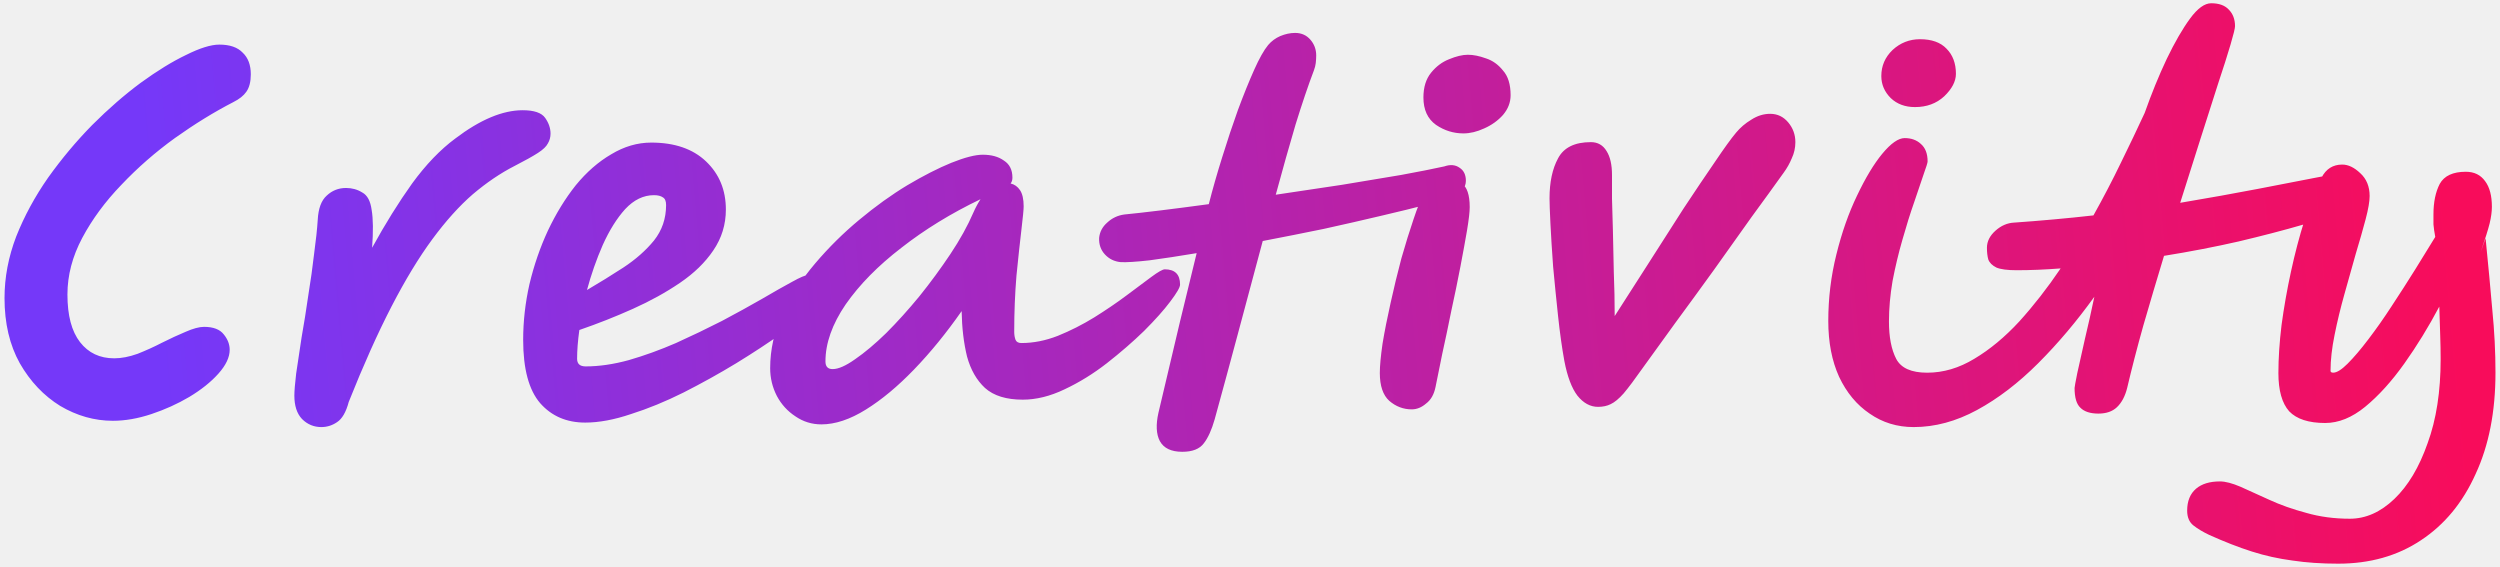
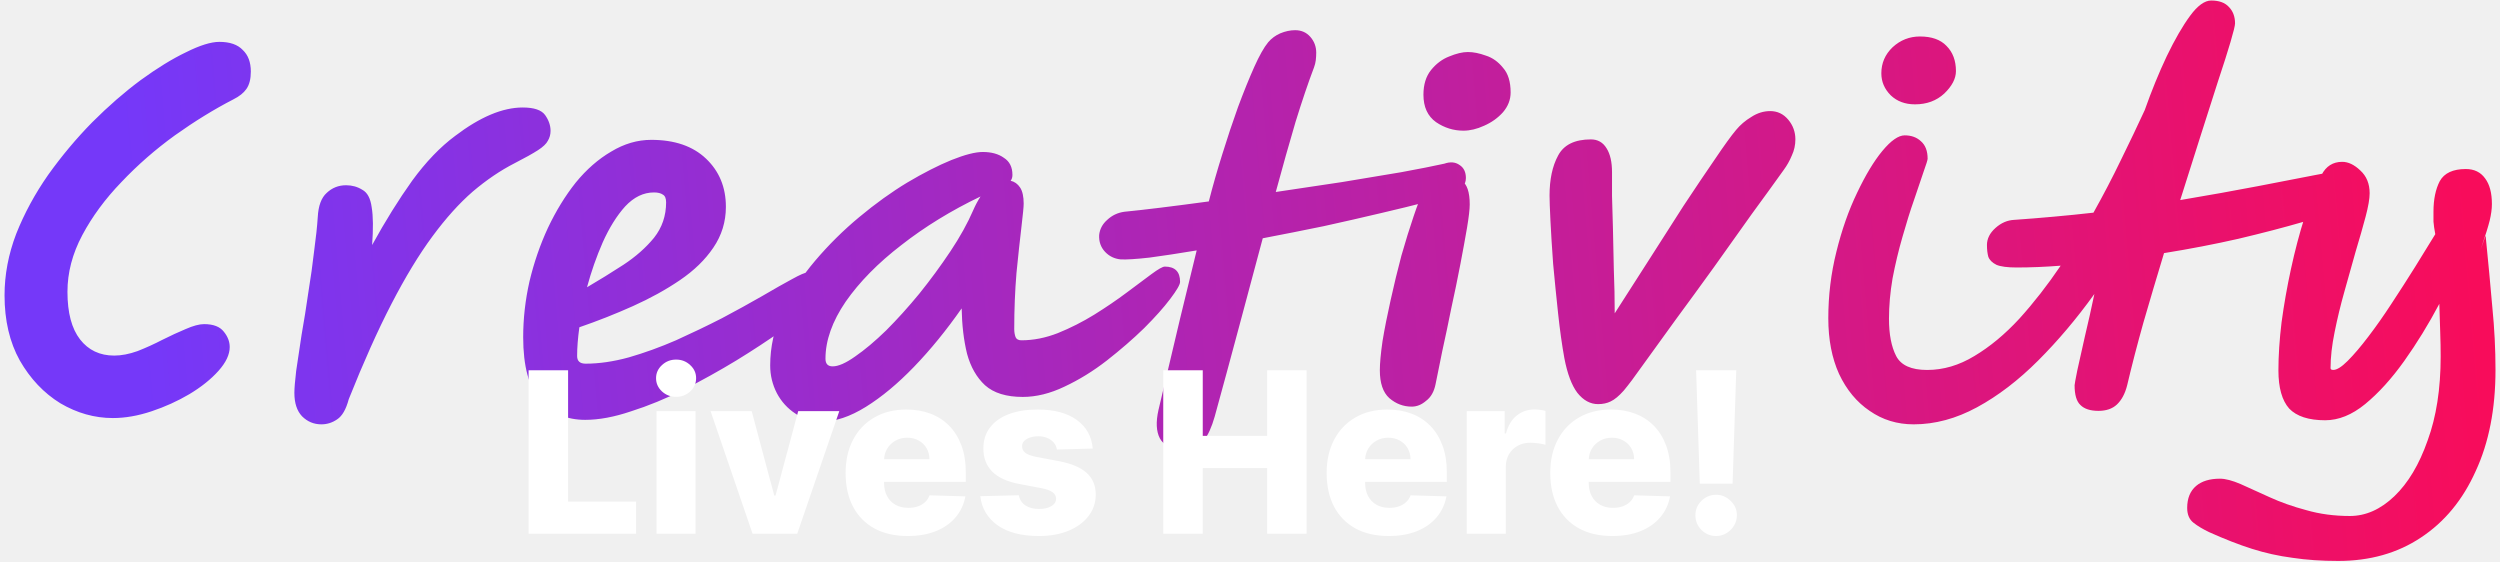
- <svg xmlns="http://www.w3.org/2000/svg" width="534" height="121" viewBox="0 0 534 121" fill="none">
-   <path d="M43.589 69.816C45.573 69.816 46.981 70.36 47.813 71.448C48.645 72.472 49.061 73.56 49.061 74.712C49.061 76.312 48.261 78.008 46.661 79.8C45.061 81.592 42.981 83.256 40.421 84.792C37.925 86.264 35.237 87.48 32.357 88.44C29.477 89.4 26.725 89.88 24.101 89.88C20.197 89.88 16.453 88.824 12.869 86.712C9.349 84.536 6.469 81.496 4.229 77.592C2.053 73.688 0.965 69.048 0.965 63.672C0.965 59.256 1.797 54.872 3.461 50.52C5.189 46.168 7.461 41.976 10.277 37.944C13.157 33.912 16.293 30.168 19.685 26.712C23.141 23.256 26.597 20.248 30.053 17.688C33.573 15.128 36.805 13.144 39.749 11.736C42.693 10.264 45.061 9.528 46.853 9.528C49.093 9.528 50.757 10.104 51.845 11.256C52.997 12.344 53.573 13.88 53.573 15.864C53.573 17.464 53.253 18.712 52.613 19.608C52.037 20.44 51.109 21.176 49.829 21.816C45.733 23.928 41.573 26.488 37.349 29.496C33.189 32.504 29.381 35.832 25.925 39.48C22.469 43.064 19.685 46.84 17.573 50.808C15.461 54.776 14.405 58.808 14.405 62.904C14.405 67.384 15.301 70.776 17.093 73.08C18.885 75.384 21.317 76.536 24.389 76.536C25.925 76.536 27.589 76.216 29.381 75.576C31.173 74.872 32.933 74.072 34.661 73.176C36.453 72.28 38.117 71.512 39.653 70.872C41.253 70.168 42.565 69.816 43.589 69.816ZM68.635 91.224C67.035 91.224 65.659 90.648 64.507 89.496C63.419 88.344 62.875 86.68 62.875 84.504C62.875 83.544 63.003 81.976 63.259 79.8C63.579 77.56 63.963 75 64.411 72.12C64.923 69.24 65.403 66.232 65.851 63.096C66.363 59.96 66.779 56.984 67.099 54.168C67.483 51.352 67.739 48.952 67.867 46.968C67.995 44.536 68.635 42.808 69.787 41.784C70.939 40.696 72.315 40.152 73.915 40.152C75.195 40.152 76.347 40.472 77.371 41.112C78.459 41.688 79.131 42.936 79.387 44.856C79.707 46.712 79.739 49.4 79.483 52.92C82.299 47.8 85.147 43.224 88.027 39.192C90.971 35.16 94.043 31.96 97.243 29.592C102.555 25.56 107.355 23.544 111.643 23.544C114.075 23.544 115.675 24.088 116.443 25.176C117.211 26.264 117.595 27.384 117.595 28.536C117.595 29.304 117.403 30.008 117.019 30.648C116.699 31.288 115.995 31.96 114.907 32.664C113.819 33.368 112.155 34.296 109.915 35.448C106.907 36.984 103.931 39 100.987 41.496C98.107 43.992 95.227 47.192 92.347 51.096C89.467 55 86.555 59.8 83.611 65.496C80.667 71.192 77.627 77.976 74.491 85.848C73.915 88.024 73.083 89.464 71.995 90.168C70.971 90.872 69.851 91.224 68.635 91.224ZM124.997 90.264C121.029 90.264 117.829 88.888 115.397 86.136C112.965 83.32 111.749 78.808 111.749 72.6C111.749 68.632 112.197 64.664 113.093 60.696C114.053 56.664 115.365 52.856 117.029 49.272C118.757 45.624 120.741 42.392 122.981 39.576C125.285 36.76 127.813 34.552 130.565 32.952C133.317 31.288 136.165 30.456 139.109 30.456C144.101 30.456 148.005 31.8 150.821 34.488C153.637 37.176 155.045 40.6 155.045 44.76C155.045 47.96 154.149 50.872 152.357 53.496C150.629 56.056 148.261 58.36 145.253 60.408C142.245 62.456 138.885 64.312 135.173 65.976C131.461 67.64 127.653 69.144 123.749 70.488C123.429 72.792 123.269 74.84 123.269 76.632C123.269 77.72 123.877 78.264 125.093 78.264C127.973 78.264 131.045 77.816 134.309 76.92C137.637 75.96 140.997 74.744 144.389 73.272C147.781 71.736 151.045 70.168 154.181 68.568C157.317 66.904 160.165 65.336 162.725 63.864C165.349 62.328 167.493 61.112 169.157 60.216C170.885 59.256 172.005 58.776 172.517 58.776C173.925 58.776 174.949 59.192 175.589 60.024C176.229 60.856 176.549 61.752 176.549 62.712C176.549 63.16 175.685 64.152 173.957 65.688C172.293 67.224 169.989 69.048 167.045 71.16C164.165 73.208 160.901 75.352 157.253 77.592C153.669 79.768 149.925 81.848 146.021 83.832C142.181 85.752 138.437 87.288 134.789 88.44C131.205 89.656 127.941 90.264 124.997 90.264ZM125.381 61.944C128.005 60.408 130.597 58.808 133.157 57.144C135.781 55.416 137.957 53.496 139.685 51.384C141.413 49.208 142.277 46.68 142.277 43.8C142.277 42.968 142.053 42.424 141.605 42.168C141.157 41.848 140.517 41.688 139.685 41.688C137.445 41.688 135.397 42.68 133.541 44.664C131.749 46.648 130.149 49.208 128.741 52.344C127.397 55.416 126.277 58.616 125.381 61.944ZM175.453 90.648C173.405 90.648 171.549 90.072 169.885 88.92C168.221 87.832 166.909 86.392 165.949 84.6C164.989 82.744 164.509 80.76 164.509 78.648C164.509 74.68 165.373 70.808 167.101 67.032C168.893 63.256 171.229 59.672 174.109 56.28C176.989 52.888 180.125 49.784 183.517 46.968C186.973 44.088 190.397 41.624 193.789 39.576C197.245 37.528 200.381 35.928 203.197 34.776C206.077 33.624 208.317 33.048 209.917 33.048C211.773 33.048 213.277 33.464 214.429 34.296C215.645 35.064 216.253 36.28 216.253 37.944C216.253 38.456 216.125 38.872 215.869 39.192C216.701 39.384 217.373 39.864 217.885 40.632C218.397 41.4 218.653 42.552 218.653 44.088C218.653 44.728 218.493 46.392 218.173 49.08C217.853 51.768 217.501 55.032 217.117 58.872C216.797 62.712 216.637 66.712 216.637 70.872C216.637 71.512 216.733 72.088 216.925 72.6C217.117 73.048 217.533 73.272 218.173 73.272C220.733 73.272 223.325 72.76 225.949 71.736C228.637 70.648 231.229 69.336 233.725 67.8C236.285 66.2 238.589 64.632 240.637 63.096C242.749 61.496 244.509 60.184 245.917 59.16C247.389 58.072 248.349 57.528 248.797 57.528C250.973 57.528 252.061 58.616 252.061 60.792C252.061 61.368 251.357 62.584 249.949 64.44C248.605 66.232 246.749 68.312 244.381 70.68C242.013 72.984 239.357 75.288 236.413 77.592C233.533 79.832 230.525 81.688 227.389 83.16C224.317 84.632 221.341 85.368 218.461 85.368C214.941 85.368 212.253 84.536 210.397 82.872C208.605 81.208 207.325 78.968 206.557 76.152C205.853 73.272 205.469 70.04 205.405 66.456C202.141 71.128 198.749 75.288 195.229 78.936C191.773 82.52 188.349 85.368 184.957 87.48C181.565 89.592 178.397 90.648 175.453 90.648ZM209.437 42.552C203.165 45.56 197.533 49.016 192.541 52.92C187.549 56.76 183.581 60.792 180.637 65.016C177.757 69.24 176.317 73.304 176.317 77.208C176.317 78.296 176.829 78.84 177.853 78.84C179.069 78.84 180.669 78.136 182.653 76.728C184.701 75.32 186.909 73.464 189.277 71.16C191.645 68.792 194.013 66.168 196.381 63.288C198.749 60.344 200.957 57.336 203.005 54.264C205.053 51.192 206.685 48.248 207.901 45.432C208.349 44.408 208.861 43.448 209.437 42.552ZM313.111 38.616C313.111 39.384 312.855 40.056 312.343 40.632C311.831 41.208 311.191 41.656 310.423 41.976C309.335 42.424 307.447 43 304.759 43.704C302.071 44.408 298.807 45.208 294.967 46.104C291.191 47 287.127 47.928 282.775 48.888C278.423 49.784 274.071 50.648 269.719 51.48C268.055 57.624 266.359 63.96 264.631 70.488C262.903 76.952 261.175 83.32 259.447 89.592C258.807 91.832 258.039 93.528 257.143 94.68C256.247 95.896 254.711 96.504 252.535 96.504C250.167 96.504 248.567 95.736 247.735 94.2C246.967 92.728 246.871 90.712 247.447 88.152C249.111 81.176 250.647 74.68 252.055 68.664C253.527 62.648 254.711 57.784 255.607 54.072C251.767 54.712 248.407 55.224 245.527 55.608C242.647 55.928 240.599 56.056 239.383 55.992C238.039 55.864 236.919 55.32 236.023 54.36C235.127 53.4 234.711 52.216 234.775 50.808C234.903 49.528 235.479 48.44 236.503 47.544C237.527 46.584 238.743 46.008 240.151 45.816C242.135 45.624 244.695 45.336 247.831 44.952C250.967 44.568 254.423 44.12 258.199 43.608C259.031 40.344 259.991 36.984 261.079 33.528C262.167 30.008 263.287 26.648 264.439 23.448C265.655 20.184 266.807 17.336 267.895 14.904C268.983 12.472 269.975 10.712 270.871 9.624C271.575 8.792 272.439 8.152 273.463 7.704C274.551 7.256 275.607 7.032 276.631 7.032C277.975 7.032 279.063 7.512 279.895 8.472C280.727 9.432 281.143 10.552 281.143 11.832C281.143 12.344 281.111 12.888 281.047 13.464C280.983 13.976 280.855 14.488 280.663 15C279.447 18.2 278.135 22.072 276.727 26.616C275.383 31.16 273.975 36.152 272.503 41.592C277.303 40.888 282.007 40.184 286.615 39.48C291.287 38.712 295.511 38.008 299.287 37.368C303.127 36.664 306.199 36.056 308.503 35.544C309.783 35.096 310.871 35.192 311.767 35.832C312.663 36.408 313.111 37.336 313.111 38.616ZM301.546 87.44C299.754 87.44 298.154 86.832 296.746 85.616C295.402 84.4 294.73 82.416 294.73 79.664C294.73 78.192 294.922 76.112 295.306 73.424C295.754 70.736 296.33 67.824 297.034 64.688C297.738 61.488 298.506 58.32 299.338 55.184C300.234 52.048 301.098 49.264 301.93 46.832C302.762 44.336 303.498 42.48 304.138 41.264C304.97 39.792 305.738 38.896 306.442 38.576C307.21 38.192 307.946 38 308.65 38C309.93 38 311.114 38.384 312.202 39.152C313.354 39.92 313.93 41.616 313.93 44.24C313.93 45.264 313.738 46.928 313.354 49.232C312.97 51.472 312.49 54.096 311.914 57.104C311.338 60.112 310.698 63.216 309.994 66.416C309.354 69.616 308.714 72.656 308.074 75.536C307.498 78.352 307.018 80.72 306.634 82.64C306.314 84.24 305.642 85.424 304.618 86.192C303.658 87.024 302.634 87.44 301.546 87.44ZM312.586 28.496C310.474 28.496 308.522 27.888 306.73 26.672C304.938 25.392 304.042 23.44 304.042 20.816C304.042 18.64 304.586 16.88 305.674 15.536C306.762 14.192 308.042 13.232 309.514 12.656C311.05 12.016 312.394 11.696 313.546 11.696C314.698 11.696 315.978 11.952 317.386 12.464C318.794 12.912 320.01 13.776 321.034 15.056C322.122 16.272 322.666 18.032 322.666 20.336C322.666 21.872 322.122 23.28 321.034 24.56C319.946 25.776 318.602 26.736 317.002 27.44C315.466 28.144 313.994 28.496 312.586 28.496ZM341.347 86.904C339.683 86.904 338.211 86.104 336.931 84.504C335.715 82.904 334.787 80.44 334.147 77.112C333.635 74.296 333.187 71.096 332.803 67.512C332.419 63.928 332.067 60.408 331.747 56.952C331.491 53.432 331.299 50.36 331.171 47.736C331.043 45.112 330.979 43.32 330.979 42.36C330.979 38.904 331.587 36.056 332.803 33.816C334.019 31.512 336.355 30.36 339.811 30.36C341.283 30.36 342.403 31 343.171 32.28C343.939 33.496 344.323 35.192 344.323 37.368C344.323 38.712 344.323 40.408 344.323 42.456C344.387 44.44 344.451 46.68 344.515 49.176C344.579 51.928 344.643 54.904 344.707 58.104C344.835 61.24 344.899 64.376 344.899 67.512C347.139 63.992 349.539 60.248 352.099 56.28C354.659 52.248 357.155 48.344 359.587 44.568C362.083 40.792 364.323 37.464 366.307 34.584C368.291 31.64 369.795 29.56 370.819 28.344C371.715 27.256 372.803 26.328 374.083 25.56C375.363 24.728 376.707 24.312 378.115 24.312C379.651 24.312 380.931 24.92 381.955 26.136C382.979 27.352 383.491 28.76 383.491 30.36C383.491 31.576 383.235 32.728 382.723 33.816C382.275 34.904 381.699 35.928 380.995 36.888C379.075 39.576 376.803 42.712 374.179 46.296C371.619 49.88 368.931 53.656 366.115 57.624C363.299 61.528 360.547 65.304 357.859 68.952C355.235 72.6 352.899 75.832 350.851 78.648C349.187 81.016 347.843 82.808 346.819 84.024C345.795 85.176 344.867 85.944 344.035 86.328C343.267 86.712 342.371 86.904 341.347 86.904ZM408.761 91.224C405.241 91.224 402.105 90.264 399.353 88.344C396.601 86.488 394.425 83.864 392.825 80.472C391.289 77.08 390.521 73.112 390.521 68.568C390.521 63.704 391.097 58.968 392.249 54.36C393.401 49.688 394.873 45.496 396.665 41.784C398.457 38.008 400.249 35.032 402.041 32.856C403.897 30.616 405.497 29.496 406.841 29.496C408.249 29.496 409.401 29.912 410.297 30.744C411.257 31.576 411.737 32.824 411.737 34.488C411.737 34.744 411.449 35.672 410.873 37.272C410.361 38.808 409.689 40.792 408.857 43.224C408.025 45.592 407.193 48.248 406.361 51.192C405.529 54.072 404.825 57.016 404.249 60.024C403.737 63.032 403.481 65.912 403.481 68.664C403.481 71.992 403.993 74.648 405.017 76.632C406.041 78.616 408.249 79.608 411.641 79.608C415.097 79.608 418.457 78.616 421.721 76.632C425.049 74.648 428.249 71.992 431.321 68.664C434.393 65.272 437.337 61.496 440.153 57.336C436.825 57.592 433.689 57.72 430.745 57.72C428.761 57.72 427.321 57.528 426.425 57.144C425.529 56.696 424.953 56.12 424.697 55.416C424.505 54.712 424.409 53.88 424.409 52.92C424.409 51.576 425.017 50.36 426.233 49.272C427.449 48.184 428.793 47.608 430.265 47.544C433.017 47.352 435.801 47.128 438.617 46.872C441.497 46.616 444.345 46.328 447.161 46.008C449.273 42.232 451.225 38.488 453.017 34.776C454.873 31 456.569 27.448 458.105 24.12C459.577 19.96 461.145 16.12 462.809 12.6C464.537 9.016 466.201 6.136 467.801 3.96C469.401 1.784 470.905 0.696 472.313 0.696C473.977 0.696 475.225 1.144 476.057 2.04C476.953 2.936 477.401 4.12 477.401 5.592C477.401 6.04 477.081 7.352 476.441 9.528C475.801 11.704 474.905 14.52 473.753 17.976C472.665 21.432 471.417 25.336 470.009 29.688C468.665 33.976 467.225 38.52 465.689 43.32C471.769 42.296 477.305 41.304 482.297 40.344C487.353 39.384 491.481 38.584 494.681 37.944C497.881 37.304 499.801 36.984 500.441 36.984C501.721 36.984 502.777 37.592 503.609 38.808C504.441 39.96 504.857 41.08 504.857 42.168C504.857 42.808 503.673 43.64 501.305 44.664C499.001 45.688 495.833 46.808 491.801 48.024C487.833 49.176 483.289 50.36 478.169 51.576C473.113 52.728 467.801 53.752 462.233 54.648C460.697 59.704 459.225 64.664 457.817 69.528C456.473 74.328 455.321 78.776 454.361 82.872C453.913 84.664 453.177 86.04 452.153 87C451.193 87.896 449.881 88.344 448.217 88.344C446.489 88.344 445.209 87.928 444.377 87.096C443.545 86.328 443.129 84.92 443.129 82.872C443.129 82.68 443.321 81.624 443.705 79.704C444.153 77.72 444.697 75.288 445.337 72.408C446.041 69.464 446.713 66.456 447.353 63.384C443.577 68.632 439.577 73.368 435.353 77.592C431.129 81.816 426.777 85.144 422.297 87.576C417.817 90.008 413.305 91.224 408.761 91.224ZM409.049 22.872C406.937 22.872 405.209 22.232 403.865 20.952C402.521 19.608 401.849 18.04 401.849 16.248C401.849 14.072 402.649 12.216 404.249 10.68C405.913 9.144 407.865 8.376 410.105 8.376C412.601 8.376 414.489 9.048 415.769 10.392C417.113 11.736 417.785 13.528 417.785 15.768C417.785 17.368 416.953 18.968 415.289 20.568C413.625 22.104 411.545 22.872 409.049 22.872ZM499.434 120.4C495.85 120.4 492.586 120.176 489.642 119.728C486.698 119.344 483.818 118.704 481.002 117.808C478.186 116.912 475.146 115.728 471.882 114.256C470.538 113.616 469.418 112.944 468.522 112.24C467.626 111.536 467.178 110.48 467.178 109.072C467.178 107.024 467.818 105.456 469.098 104.368C470.314 103.344 472.01 102.832 474.186 102.832C475.338 102.832 476.81 103.216 478.602 103.984C480.394 104.816 482.442 105.744 484.746 106.768C487.114 107.856 489.738 108.784 492.618 109.552C495.498 110.384 498.602 110.8 501.93 110.8C505.322 110.8 508.49 109.392 511.434 106.576C514.378 103.76 516.746 99.792 518.538 94.672C520.394 89.616 521.322 83.632 521.322 76.72C521.322 75.12 521.29 73.392 521.226 71.536C521.162 69.616 521.098 67.6 521.034 65.488C518.73 69.84 516.234 73.904 513.546 77.68C510.858 81.456 508.074 84.528 505.194 86.896C502.378 89.2 499.53 90.352 496.65 90.352C493.13 90.352 490.57 89.52 488.97 87.856C487.434 86.128 486.666 83.408 486.666 79.696C486.666 76.56 486.89 73.136 487.338 69.424C487.85 65.648 488.522 61.84 489.354 58C490.186 54.16 491.146 50.512 492.234 47.056C493.386 43.536 494.602 40.496 495.882 37.936C496.842 36.08 498.314 35.152 500.298 35.152C501.578 35.152 502.858 35.76 504.138 36.976C505.482 38.192 506.154 39.824 506.154 41.872C506.154 43.024 505.866 44.688 505.29 46.864C504.714 49.04 504.01 51.504 503.178 54.256C502.41 56.944 501.61 59.792 500.778 62.8C499.946 65.744 499.242 68.656 498.666 71.536C498.09 74.352 497.802 76.912 497.802 79.216C497.802 79.472 497.994 79.6 498.378 79.6C499.146 79.6 500.17 78.96 501.45 77.68C502.794 76.336 504.266 74.608 505.866 72.496C507.53 70.32 509.194 67.952 510.858 65.392C512.586 62.768 514.25 60.176 515.85 57.616C517.45 55.056 518.89 52.72 520.17 50.608C519.978 49.584 519.85 48.688 519.786 47.92C519.786 47.088 519.786 46.384 519.786 45.808C519.786 43.184 520.234 41.008 521.13 39.28C522.09 37.552 523.946 36.688 526.698 36.688C528.49 36.688 529.866 37.36 530.826 38.704C531.786 39.984 532.266 41.808 532.266 44.176C532.266 45.2 532.106 46.384 531.786 47.728C531.466 49.008 530.826 51.056 529.866 53.872L530.922 50.896C531.498 56.656 531.978 61.776 532.362 66.256C532.81 70.736 533.034 75.184 533.034 79.6C533.034 87.92 531.626 95.12 528.81 101.2C526.058 107.344 522.154 112.08 517.098 115.408C512.106 118.736 506.218 120.4 499.434 120.4Z" fill="url(#paint0_linear_1_78)" />
+ <svg xmlns="http://www.w3.org/2000/svg" width="534" height="120" viewBox="0 0 534 120" fill="none">
+   <path d="M43.593 69.232C45.578 69.232 46.986 69.776 47.818 70.864C48.65 71.888 49.066 72.976 49.066 74.128C49.066 75.728 48.266 77.424 46.666 79.216C45.066 81.008 42.986 82.672 40.425 84.208C37.929 85.68 35.242 86.896 32.361 87.856C29.482 88.816 26.73 89.296 24.105 89.296C20.201 89.296 16.457 88.24 12.873 86.128C9.354 83.952 6.474 80.912 4.234 77.008C2.058 73.104 0.97 68.464 0.97 63.088C0.97 58.672 1.802 54.288 3.466 49.936C5.194 45.584 7.466 41.392 10.281 37.36C13.162 33.328 16.297 29.584 19.689 26.128C23.145 22.672 26.602 19.664 30.058 17.104C33.578 14.544 36.809 12.56 39.754 11.152C42.697 9.68 45.066 8.944 46.858 8.944C49.097 8.944 50.761 9.52 51.849 10.672C53.002 11.76 53.578 13.296 53.578 15.28C53.578 16.88 53.258 18.128 52.617 19.024C52.041 19.856 51.114 20.592 49.834 21.232C45.737 23.344 41.578 25.904 37.353 28.912C33.194 31.92 29.386 35.248 25.93 38.896C22.474 42.48 19.689 46.256 17.578 50.224C15.466 54.192 14.409 58.224 14.409 62.32C14.409 66.8 15.306 70.192 17.098 72.496C18.89 74.8 21.322 75.952 24.393 75.952C25.93 75.952 27.593 75.632 29.386 74.992C31.177 74.288 32.938 73.488 34.666 72.592C36.458 71.696 38.121 70.928 39.657 70.288C41.258 69.584 42.569 69.232 43.593 69.232ZM68.639 90.64C67.039 90.64 65.663 90.064 64.511 88.912C63.423 87.76 62.879 86.096 62.879 83.92C62.879 82.96 63.007 81.392 63.263 79.216C63.583 76.976 63.967 74.416 64.415 71.536C64.927 68.656 65.407 65.648 65.855 62.512C66.367 59.376 66.783 56.4 67.103 53.584C67.487 50.768 67.743 48.368 67.871 46.384C67.999 43.952 68.639 42.224 69.791 41.2C70.943 40.112 72.319 39.568 73.919 39.568C75.199 39.568 76.351 39.888 77.375 40.528C78.463 41.104 79.135 42.352 79.391 44.272C79.711 46.128 79.743 48.816 79.487 52.336C82.303 47.216 85.151 42.64 88.031 38.608C90.975 34.576 94.047 31.376 97.247 29.008C102.559 24.976 107.359 22.96 111.647 22.96C114.079 22.96 115.679 23.504 116.447 24.592C117.215 25.68 117.599 26.8 117.599 27.952C117.599 28.72 117.407 29.424 117.023 30.064C116.703 30.704 115.999 31.376 114.911 32.08C113.823 32.784 112.159 33.712 109.919 34.864C106.911 36.4 103.935 38.416 100.991 40.912C98.111 43.408 95.231 46.608 92.351 50.512C89.471 54.416 86.559 59.216 83.615 64.912C80.671 70.608 77.631 77.392 74.495 85.264C73.919 87.44 73.087 88.88 71.999 89.584C70.975 90.288 69.855 90.64 68.639 90.64ZM125.001 89.68C121.033 89.68 117.833 88.304 115.401 85.552C112.969 82.736 111.753 78.224 111.753 72.016C111.753 68.048 112.201 64.08 113.097 60.112C114.057 56.08 115.369 52.272 117.033 48.688C118.761 45.04 120.745 41.808 122.985 38.992C125.289 36.176 127.817 33.968 130.569 32.368C133.321 30.704 136.169 29.872 139.113 29.872C144.105 29.872 148.009 31.216 150.825 33.904C153.641 36.592 155.049 40.016 155.049 44.176C155.049 47.376 154.153 50.288 152.361 52.912C150.633 55.472 148.265 57.776 145.257 59.824C142.249 61.872 138.889 63.728 135.177 65.392C131.465 67.056 127.657 68.56 123.753 69.904C123.433 72.208 123.273 74.256 123.273 76.048C123.273 77.136 123.881 77.68 125.097 77.68C127.977 77.68 131.049 77.232 134.313 76.336C137.641 75.376 141.001 74.16 144.393 72.688C147.785 71.152 151.049 69.584 154.185 67.984C157.321 66.32 160.169 64.752 162.729 63.28C165.353 61.744 167.497 60.528 169.161 59.632C170.889 58.672 172.009 58.192 172.521 58.192C173.929 58.192 174.953 58.608 175.593 59.44C176.233 60.272 176.553 61.168 176.553 62.128C176.553 62.576 175.689 63.568 173.961 65.104C172.297 66.64 169.993 68.464 167.049 70.576C164.169 72.624 160.905 74.768 157.257 77.008C153.673 79.184 149.929 81.264 146.025 83.248C142.185 85.168 138.441 86.704 134.793 87.856C131.209 89.072 127.945 89.68 125.001 89.68ZM125.385 61.36C128.009 59.824 130.601 58.224 133.161 56.56C135.785 54.832 137.961 52.912 139.689 50.8C141.417 48.624 142.281 46.096 142.281 43.216C142.281 42.384 142.057 41.84 141.609 41.584C141.161 41.264 140.521 41.104 139.689 41.104C137.449 41.104 135.401 42.096 133.545 44.08C131.753 46.064 130.153 48.624 128.745 51.76C127.401 54.832 126.281 58.032 125.385 61.36ZM175.457 90.064C173.409 90.064 171.553 89.488 169.889 88.336C168.225 87.248 166.913 85.808 165.953 84.016C164.993 82.16 164.513 80.176 164.513 78.064C164.513 74.096 165.377 70.224 167.105 66.448C168.897 62.672 171.233 59.088 174.113 55.696C176.993 52.304 180.129 49.2 183.521 46.384C186.977 43.504 190.401 41.04 193.793 38.992C197.249 36.944 200.385 35.344 203.201 34.192C206.081 33.04 208.321 32.464 209.921 32.464C211.777 32.464 213.281 32.88 214.433 33.712C215.649 34.48 216.257 35.696 216.257 37.36C216.257 37.872 216.129 38.288 215.873 38.608C216.705 38.8 217.377 39.28 217.889 40.048C218.401 40.816 218.657 41.968 218.657 43.504C218.657 44.144 218.497 45.808 218.177 48.496C217.857 51.184 217.505 54.448 217.121 58.288C216.801 62.128 216.641 66.128 216.641 70.288C216.641 70.928 216.737 71.504 216.929 72.016C217.121 72.464 217.537 72.688 218.177 72.688C220.737 72.688 223.329 72.176 225.953 71.152C228.641 70.064 231.233 68.752 233.729 67.216C236.289 65.616 238.593 64.048 240.641 62.512C242.753 60.912 244.513 59.6 245.921 58.576C247.393 57.488 248.353 56.944 248.801 56.944C250.977 56.944 252.065 58.032 252.065 60.208C252.065 60.784 251.361 62 249.953 63.856C248.609 65.648 246.753 67.728 244.385 70.096C242.017 72.4 239.361 74.704 236.417 77.008C233.537 79.248 230.529 81.104 227.393 82.576C224.321 84.048 221.345 84.784 218.465 84.784C214.945 84.784 212.257 83.952 210.401 82.288C208.609 80.624 207.329 78.384 206.561 75.568C205.857 72.688 205.473 69.456 205.409 65.872C202.145 70.544 198.753 74.704 195.233 78.352C191.777 81.936 188.353 84.784 184.961 86.896C181.569 89.008 178.401 90.064 175.457 90.064ZM209.441 41.968C203.169 44.976 197.537 48.432 192.545 52.336C187.553 56.176 183.585 60.208 180.641 64.432C177.761 68.656 176.321 72.72 176.321 76.624C176.321 77.712 176.833 78.256 177.857 78.256C179.073 78.256 180.673 77.552 182.657 76.144C184.705 74.736 186.913 72.88 189.281 70.576C191.649 68.208 194.017 65.584 196.385 62.704C198.753 59.76 200.961 56.752 203.009 53.68C205.057 50.608 206.689 47.664 207.905 44.848C208.353 43.824 208.865 42.864 209.441 41.968ZM313.115 38.032C313.115 38.8 312.859 39.472 312.347 40.048C311.835 40.624 311.195 41.072 310.427 41.392C309.339 41.84 307.451 42.416 304.763 43.12C302.075 43.824 298.811 44.624 294.971 45.52C291.195 46.416 287.131 47.344 282.779 48.304C278.427 49.2 274.075 50.064 269.723 50.896C268.059 57.04 266.363 63.376 264.635 69.904C262.907 76.368 261.179 82.736 259.451 89.008C258.811 91.248 258.043 92.944 257.147 94.096C256.251 95.312 254.715 95.92 252.539 95.92C250.171 95.92 248.571 95.152 247.739 93.616C246.971 92.144 246.875 90.128 247.451 87.568C249.115 80.592 250.651 74.096 252.059 68.08C253.531 62.064 254.715 57.2 255.611 53.488C251.771 54.128 248.411 54.64 245.531 55.024C242.651 55.344 240.603 55.472 239.387 55.408C238.043 55.28 236.923 54.736 236.027 53.776C235.131 52.816 234.715 51.632 234.779 50.224C234.907 48.944 235.483 47.856 236.507 46.96C237.531 46 238.747 45.424 240.155 45.232C242.139 45.04 244.699 44.752 247.835 44.368C250.971 43.984 254.427 43.536 258.203 43.024C259.035 39.76 259.995 36.4 261.083 32.944C262.171 29.424 263.291 26.064 264.443 22.864C265.659 19.6 266.811 16.752 267.899 14.32C268.987 11.888 269.979 10.128 270.875 9.04C271.579 8.208 272.443 7.568 273.467 7.12C274.555 6.672 275.611 6.448 276.635 6.448C277.979 6.448 279.067 6.928 279.899 7.888C280.731 8.848 281.147 9.968 281.147 11.248C281.147 11.76 281.115 12.304 281.051 12.88C280.987 13.392 280.859 13.904 280.667 14.416C279.451 17.616 278.139 21.488 276.731 26.032C275.387 30.576 273.979 35.568 272.507 41.008C277.307 40.304 282.011 39.6 286.619 38.896C291.291 38.128 295.515 37.424 299.291 36.784C303.131 36.08 306.203 35.472 308.507 34.96C309.787 34.512 310.875 34.608 311.771 35.248C312.667 35.824 313.115 36.752 313.115 38.032ZM301.55 86.856C299.758 86.856 298.158 86.248 296.75 85.032C295.406 83.816 294.734 81.832 294.734 79.08C294.734 77.608 294.926 75.528 295.31 72.84C295.758 70.152 296.334 67.24 297.038 64.104C297.742 60.904 298.51 57.736 299.342 54.6C300.238 51.464 301.102 48.68 301.934 46.248C302.766 43.752 303.502 41.896 304.142 40.68C304.974 39.208 305.742 38.312 306.446 37.992C307.214 37.608 307.95 37.416 308.654 37.416C309.934 37.416 311.118 37.8 312.206 38.568C313.358 39.336 313.934 41.032 313.934 43.656C313.934 44.68 313.742 46.344 313.358 48.648C312.974 50.888 312.494 53.512 311.918 56.52C311.342 59.528 310.702 62.632 309.998 65.832C309.358 69.032 308.718 72.072 308.078 74.952C307.502 77.768 307.022 80.136 306.638 82.056C306.318 83.656 305.646 84.84 304.622 85.608C303.662 86.44 302.638 86.856 301.55 86.856ZM312.59 27.912C310.478 27.912 308.526 27.304 306.734 26.088C304.942 24.808 304.046 22.856 304.046 20.232C304.046 18.056 304.59 16.296 305.678 14.952C306.766 13.608 308.046 12.648 309.518 12.072C311.054 11.432 312.398 11.112 313.55 11.112C314.702 11.112 315.982 11.368 317.39 11.88C318.798 12.328 320.014 13.192 321.038 14.472C322.126 15.688 322.67 17.448 322.67 19.752C322.67 21.288 322.126 22.696 321.038 23.976C319.95 25.192 318.606 26.152 317.006 26.856C315.47 27.56 313.998 27.912 312.59 27.912ZM341.351 86.32C339.687 86.32 338.215 85.52 336.935 83.92C335.719 82.32 334.791 79.856 334.151 76.528C333.639 73.712 333.191 70.512 332.807 66.928C332.423 63.344 332.071 59.824 331.751 56.368C331.495 52.848 331.303 49.776 331.175 47.152C331.047 44.528 330.983 42.736 330.983 41.776C330.983 38.32 331.591 35.472 332.807 33.232C334.023 30.928 336.359 29.776 339.815 29.776C341.287 29.776 342.407 30.416 343.175 31.696C343.943 32.912 344.327 34.608 344.327 36.784C344.327 38.128 344.327 39.824 344.327 41.872C344.391 43.856 344.455 46.096 344.519 48.592C344.583 51.344 344.647 54.32 344.711 57.52C344.839 60.656 344.903 63.792 344.903 66.928C347.143 63.408 349.543 59.664 352.103 55.696C354.663 51.664 357.159 47.76 359.591 43.984C362.087 40.208 364.327 36.88 366.311 34C368.295 31.056 369.799 28.976 370.823 27.76C371.719 26.672 372.807 25.744 374.087 24.976C375.367 24.144 376.711 23.728 378.119 23.728C379.655 23.728 380.935 24.336 381.959 25.552C382.983 26.768 383.495 28.176 383.495 29.776C383.495 30.992 383.239 32.144 382.727 33.232C382.279 34.32 381.703 35.344 380.999 36.304C379.079 38.992 376.807 42.128 374.183 45.712C371.623 49.296 368.935 53.072 366.119 57.04C363.303 60.944 360.551 64.72 357.863 68.368C355.239 72.016 352.903 75.248 350.855 78.064C349.191 80.432 347.847 82.224 346.823 83.44C345.799 84.592 344.871 85.36 344.039 85.744C343.271 86.128 342.375 86.32 341.351 86.32ZM408.765 90.64C405.245 90.64 402.109 89.68 399.357 87.76C396.605 85.904 394.429 83.28 392.829 79.888C391.293 76.496 390.525 72.528 390.525 67.984C390.525 63.12 391.101 58.384 392.253 53.776C393.405 49.104 394.877 44.912 396.669 41.2C398.461 37.424 400.253 34.448 402.045 32.272C403.901 30.032 405.501 28.912 406.845 28.912C408.253 28.912 409.405 29.328 410.301 30.16C411.261 30.992 411.741 32.24 411.741 33.904C411.741 34.16 411.453 35.088 410.877 36.688C410.365 38.224 409.693 40.208 408.861 42.64C408.029 45.008 407.197 47.664 406.365 50.608C405.533 53.488 404.829 56.432 404.253 59.44C403.741 62.448 403.485 65.328 403.485 68.08C403.485 71.408 403.997 74.064 405.021 76.048C406.045 78.032 408.253 79.024 411.645 79.024C415.101 79.024 418.461 78.032 421.725 76.048C425.053 74.064 428.253 71.408 431.325 68.08C434.397 64.688 437.341 60.912 440.157 56.752C436.829 57.008 433.693 57.136 430.749 57.136C428.765 57.136 427.325 56.944 426.429 56.56C425.533 56.112 424.957 55.536 424.701 54.832C424.509 54.128 424.413 53.296 424.413 52.336C424.413 50.992 425.021 49.776 426.237 48.688C427.453 47.6 428.797 47.024 430.269 46.96C433.021 46.768 435.805 46.544 438.621 46.288C441.501 46.032 444.349 45.744 447.165 45.424C449.277 41.648 451.229 37.904 453.021 34.192C454.877 30.416 456.573 26.864 458.109 23.536C459.581 19.376 461.149 15.536 462.813 12.016C464.541 8.432 466.205 5.552 467.805 3.376C469.405 1.2 470.909 0.112 472.317 0.112C473.981 0.112 475.229 0.56 476.061 1.456C476.957 2.352 477.405 3.536 477.405 5.008C477.405 5.456 477.085 6.768 476.445 8.944C475.805 11.12 474.909 13.936 473.757 17.392C472.669 20.848 471.421 24.752 470.013 29.104C468.669 33.392 467.229 37.936 465.693 42.736C471.773 41.712 477.309 40.72 482.301 39.76C487.357 38.8 491.485 38 494.685 37.36C497.885 36.72 499.805 36.4 500.445 36.4C501.725 36.4 502.781 37.008 503.613 38.224C504.445 39.376 504.861 40.496 504.861 41.584C504.861 42.224 503.677 43.056 501.309 44.08C499.005 45.104 495.837 46.224 491.805 47.44C487.837 48.592 483.293 49.776 478.173 50.992C473.117 52.144 467.805 53.168 462.237 54.064C460.701 59.12 459.229 64.08 457.821 68.944C456.477 73.744 455.325 78.192 454.365 82.288C453.917 84.08 453.181 85.456 452.157 86.416C451.197 87.312 449.885 87.76 448.221 87.76C446.493 87.76 445.213 87.344 444.381 86.512C443.549 85.744 443.133 84.336 443.133 82.288C443.133 82.096 443.325 81.04 443.709 79.12C444.157 77.136 444.701 74.704 445.341 71.824C446.045 68.88 446.717 65.872 447.357 62.8C443.581 68.048 439.581 72.784 435.357 77.008C431.133 81.232 426.781 84.56 422.301 86.992C417.821 89.424 413.309 90.64 408.765 90.64ZM409.053 22.288C406.941 22.288 405.213 21.648 403.869 20.368C402.525 19.024 401.853 17.456 401.853 15.664C401.853 13.488 402.653 11.632 404.253 10.096C405.917 8.56 407.869 7.792 410.109 7.792C412.605 7.792 414.493 8.464 415.773 9.808C417.117 11.152 417.789 12.944 417.789 15.184C417.789 16.784 416.957 18.384 415.293 19.984C413.629 21.52 411.549 22.288 409.053 22.288ZM499.438 119.816C495.854 119.816 492.59 119.592 489.646 119.144C486.702 118.76 483.822 118.12 481.006 117.224C478.19 116.328 475.15 115.144 471.886 113.672C470.542 113.032 469.422 112.36 468.526 111.656C467.63 110.952 467.182 109.896 467.182 108.488C467.182 106.44 467.822 104.872 469.102 103.784C470.318 102.76 472.014 102.248 474.19 102.248C475.342 102.248 476.814 102.632 478.606 103.4C480.398 104.232 482.446 105.16 484.75 106.184C487.118 107.272 489.742 108.2 492.622 108.968C495.502 109.8 498.606 110.216 501.934 110.216C505.326 110.216 508.494 108.808 511.438 105.992C514.382 103.176 516.75 99.208 518.542 94.088C520.398 89.032 521.326 83.048 521.326 76.136C521.326 74.536 521.294 72.808 521.23 70.952C521.166 69.032 521.102 67.016 521.038 64.904C518.734 69.256 516.238 73.32 513.55 77.096C510.862 80.872 508.078 83.944 505.198 86.312C502.382 88.616 499.534 89.768 496.654 89.768C493.134 89.768 490.574 88.936 488.974 87.272C487.438 85.544 486.67 82.824 486.67 79.112C486.67 75.976 486.894 72.552 487.342 68.84C487.854 65.064 488.526 61.256 489.358 57.416C490.19 53.576 491.15 49.928 492.238 46.472C493.39 42.952 494.606 39.912 495.886 37.352C496.846 35.496 498.318 34.568 500.302 34.568C501.582 34.568 502.862 35.176 504.142 36.392C505.486 37.608 506.158 39.24 506.158 41.288C506.158 42.44 505.87 44.104 505.294 46.28C504.718 48.456 504.014 50.92 503.182 53.672C502.414 56.36 501.614 59.208 500.782 62.216C499.95 65.16 499.246 68.072 498.67 70.952C498.094 73.768 497.806 76.328 497.806 78.632C497.806 78.888 497.998 79.016 498.382 79.016C499.15 79.016 500.174 78.376 501.454 77.096C502.798 75.752 504.27 74.024 505.87 71.912C507.534 69.736 509.198 67.368 510.862 64.808C512.59 62.184 514.254 59.592 515.854 57.032C517.454 54.472 518.894 52.136 520.174 50.024C519.982 49 519.854 48.104 519.79 47.336C519.79 46.504 519.79 45.8 519.79 45.224C519.79 42.6 520.238 40.424 521.134 38.696C522.094 36.968 523.95 36.104 526.702 36.104C528.494 36.104 529.87 36.776 530.83 38.12C531.79 39.4 532.27 41.224 532.27 43.592C532.27 44.616 532.11 45.8 531.79 47.144C531.47 48.424 530.83 50.472 529.87 53.288L530.926 50.312C531.502 56.072 531.982 61.192 532.366 65.672C532.814 70.152 533.038 74.6 533.038 79.016C533.038 87.336 531.63 94.536 528.814 100.616C526.062 106.76 522.158 111.496 517.102 114.824C512.11 118.152 506.222 119.816 499.438 119.816Z" fill="url(#paint0_linear_0_1)" />
+   <path d="M112.908 114V79.091H121.345V107.148H135.868V114H112.908ZM140.236 114V87.818H148.571V114H140.236ZM144.412 84.767C143.241 84.767 142.236 84.381 141.395 83.608C140.554 82.824 140.134 81.881 140.134 80.778C140.134 79.688 140.554 78.756 141.395 77.983C142.236 77.199 143.241 76.807 144.412 76.807C145.594 76.807 146.599 77.199 147.429 77.983C148.27 78.756 148.69 79.688 148.69 80.778C148.69 81.881 148.27 82.824 147.429 83.608C146.599 84.381 145.594 84.767 144.412 84.767ZM179.274 87.818L170.291 114H160.746L151.78 87.818H160.558L165.382 105.852H165.655L170.496 87.818H179.274ZM193.865 114.494C191.126 114.494 188.763 113.955 186.774 112.875C184.797 111.784 183.274 110.233 182.206 108.222C181.149 106.199 180.621 103.795 180.621 101.011C180.621 98.307 181.155 95.943 182.223 93.921C183.291 91.886 184.797 90.307 186.74 89.182C188.683 88.046 190.973 87.477 193.609 87.477C195.473 87.477 197.178 87.767 198.723 88.347C200.268 88.926 201.604 89.784 202.729 90.921C203.854 92.057 204.729 93.46 205.354 95.131C205.979 96.79 206.291 98.693 206.291 100.841V102.92H183.536V98.079H198.536C198.524 97.193 198.314 96.403 197.905 95.71C197.496 95.017 196.933 94.477 196.217 94.091C195.513 93.693 194.7 93.494 193.78 93.494C192.848 93.494 192.013 93.704 191.274 94.125C190.536 94.534 189.95 95.097 189.518 95.812C189.087 96.517 188.859 97.318 188.837 98.216V103.142C188.837 104.21 189.047 105.148 189.467 105.955C189.888 106.75 190.484 107.369 191.257 107.812C192.03 108.256 192.95 108.477 194.018 108.477C194.757 108.477 195.428 108.375 196.03 108.17C196.632 107.966 197.149 107.665 197.581 107.267C198.013 106.869 198.337 106.381 198.553 105.801L206.206 106.023C205.888 107.739 205.189 109.233 204.109 110.506C203.041 111.767 201.638 112.75 199.899 113.455C198.161 114.148 196.149 114.494 193.865 114.494ZM233.406 95.812L225.753 96.017C225.673 95.472 225.457 94.989 225.105 94.568C224.753 94.136 224.293 93.801 223.724 93.562C223.168 93.312 222.52 93.188 221.781 93.188C220.815 93.188 219.991 93.381 219.31 93.767C218.639 94.153 218.31 94.676 218.321 95.335C218.31 95.847 218.514 96.29 218.935 96.665C219.366 97.04 220.134 97.341 221.236 97.568L226.281 98.523C228.895 99.023 230.838 99.852 232.111 101.011C233.395 102.17 234.043 103.705 234.054 105.614C234.043 107.409 233.509 108.972 232.452 110.301C231.406 111.631 229.974 112.665 228.156 113.403C226.338 114.131 224.259 114.494 221.918 114.494C218.179 114.494 215.23 113.727 213.071 112.193C210.923 110.648 209.696 108.58 209.389 105.989L217.622 105.784C217.804 106.739 218.276 107.466 219.037 107.966C219.798 108.466 220.77 108.716 221.952 108.716C223.02 108.716 223.889 108.517 224.56 108.119C225.23 107.722 225.571 107.193 225.582 106.534C225.571 105.943 225.31 105.472 224.798 105.119C224.287 104.756 223.486 104.472 222.395 104.267L217.827 103.398C215.202 102.92 213.247 102.04 211.963 100.756C210.679 99.46 210.043 97.812 210.054 95.812C210.043 94.062 210.509 92.568 211.452 91.329C212.395 90.079 213.736 89.125 215.474 88.466C217.213 87.807 219.264 87.477 221.628 87.477C225.173 87.477 227.969 88.222 230.014 89.71C232.06 91.188 233.19 93.222 233.406 95.812ZM248.47 114V79.091H256.908V93.102H270.663V79.091H279.084V114H270.663V99.972H256.908V114H248.47ZM296.615 114.494C293.876 114.494 291.513 113.955 289.524 112.875C287.547 111.784 286.024 110.233 284.956 108.222C283.899 106.199 283.371 103.795 283.371 101.011C283.371 98.307 283.905 95.943 284.973 93.921C286.041 91.886 287.547 90.307 289.49 89.182C291.433 88.046 293.723 87.477 296.359 87.477C298.223 87.477 299.928 87.767 301.473 88.347C303.018 88.926 304.354 89.784 305.479 90.921C306.604 92.057 307.479 93.46 308.104 95.131C308.729 96.79 309.041 98.693 309.041 100.841V102.92H286.286V98.079H301.286C301.274 97.193 301.064 96.403 300.655 95.71C300.246 95.017 299.683 94.477 298.967 94.091C298.263 93.693 297.45 93.494 296.53 93.494C295.598 93.494 294.763 93.704 294.024 94.125C293.286 94.534 292.7 95.097 292.268 95.812C291.837 96.517 291.609 97.318 291.587 98.216V103.142C291.587 104.21 291.797 105.148 292.217 105.955C292.638 106.75 293.234 107.369 294.007 107.812C294.78 108.256 295.7 108.477 296.768 108.477C297.507 108.477 298.178 108.375 298.78 108.17C299.382 107.966 299.899 107.665 300.331 107.267C300.763 106.869 301.087 106.381 301.303 105.801L308.956 106.023C308.638 107.739 307.939 109.233 306.859 110.506C305.791 111.767 304.388 112.75 302.649 113.455C300.911 114.148 298.899 114.494 296.615 114.494ZM313.298 114V87.818H321.395V92.591H321.668C322.145 90.864 322.923 89.579 324.003 88.739C325.082 87.886 326.338 87.46 327.77 87.46C328.156 87.46 328.554 87.489 328.963 87.546C329.372 87.591 329.753 87.665 330.105 87.767V95.011C329.707 94.875 329.185 94.767 328.537 94.688C327.901 94.608 327.332 94.568 326.832 94.568C325.844 94.568 324.952 94.79 324.156 95.233C323.372 95.665 322.753 96.273 322.298 97.057C321.855 97.829 321.634 98.739 321.634 99.784V114H313.298ZM344.381 114.494C341.642 114.494 339.278 113.955 337.29 112.875C335.313 111.784 333.79 110.233 332.722 108.222C331.665 106.199 331.136 103.795 331.136 101.011C331.136 98.307 331.67 95.943 332.739 93.921C333.807 91.886 335.312 90.307 337.256 89.182C339.199 88.046 341.489 87.477 344.125 87.477C345.989 87.477 347.693 87.767 349.239 88.347C350.784 88.926 352.119 89.784 353.244 90.921C354.369 92.057 355.244 93.46 355.869 95.131C356.494 96.79 356.807 98.693 356.807 100.841V102.92H334.051V98.079H349.051C349.04 97.193 348.83 96.403 348.42 95.71C348.011 95.017 347.449 94.477 346.733 94.091C346.028 93.693 345.216 93.494 344.295 93.494C343.364 93.494 342.528 93.704 341.79 94.125C341.051 94.534 340.466 95.097 340.034 95.812C339.602 96.517 339.375 97.318 339.352 98.216V103.142C339.352 104.21 339.563 105.148 339.983 105.955C340.403 106.75 341 107.369 341.773 107.812C342.545 108.256 343.466 108.477 344.534 108.477C345.273 108.477 345.943 108.375 346.545 108.17C347.148 107.966 347.665 107.665 348.097 107.267C348.528 106.869 348.852 106.381 349.068 105.801L356.722 106.023C356.403 107.739 355.705 109.233 354.625 110.506C353.557 111.767 352.153 112.75 350.415 113.455C348.676 114.148 346.665 114.494 344.381 114.494ZM370.865 79.091L370.081 103.312H363.075L362.291 79.091H370.865ZM366.57 114.494C365.354 114.494 364.308 114.062 363.433 113.199C362.57 112.335 362.138 111.29 362.138 110.062C362.138 108.858 362.57 107.83 363.433 106.977C364.308 106.114 365.354 105.682 366.57 105.682C367.74 105.682 368.768 106.114 369.655 106.977C370.553 107.83 371.001 108.858 371.001 110.062C371.001 110.881 370.791 111.625 370.371 112.295C369.962 112.966 369.422 113.5 368.751 113.898C368.092 114.295 367.365 114.494 366.57 114.494Z" fill="white" />
  <defs>
-     <linearGradient id="paint0_linear_1_78" x1="33.594" y1="71.57" x2="521.706" y2="28.535" gradientUnits="userSpaceOnUse">
+     <linearGradient id="paint0_linear_0_1" x1="29.593" y1="71.654" x2="526.202" y2="28.618" gradientUnits="userSpaceOnUse">
      <stop stop-color="#7538F9" />
      <stop offset="1" stop-color="#F80C5B" />
    </linearGradient>
  </defs>
</svg>
